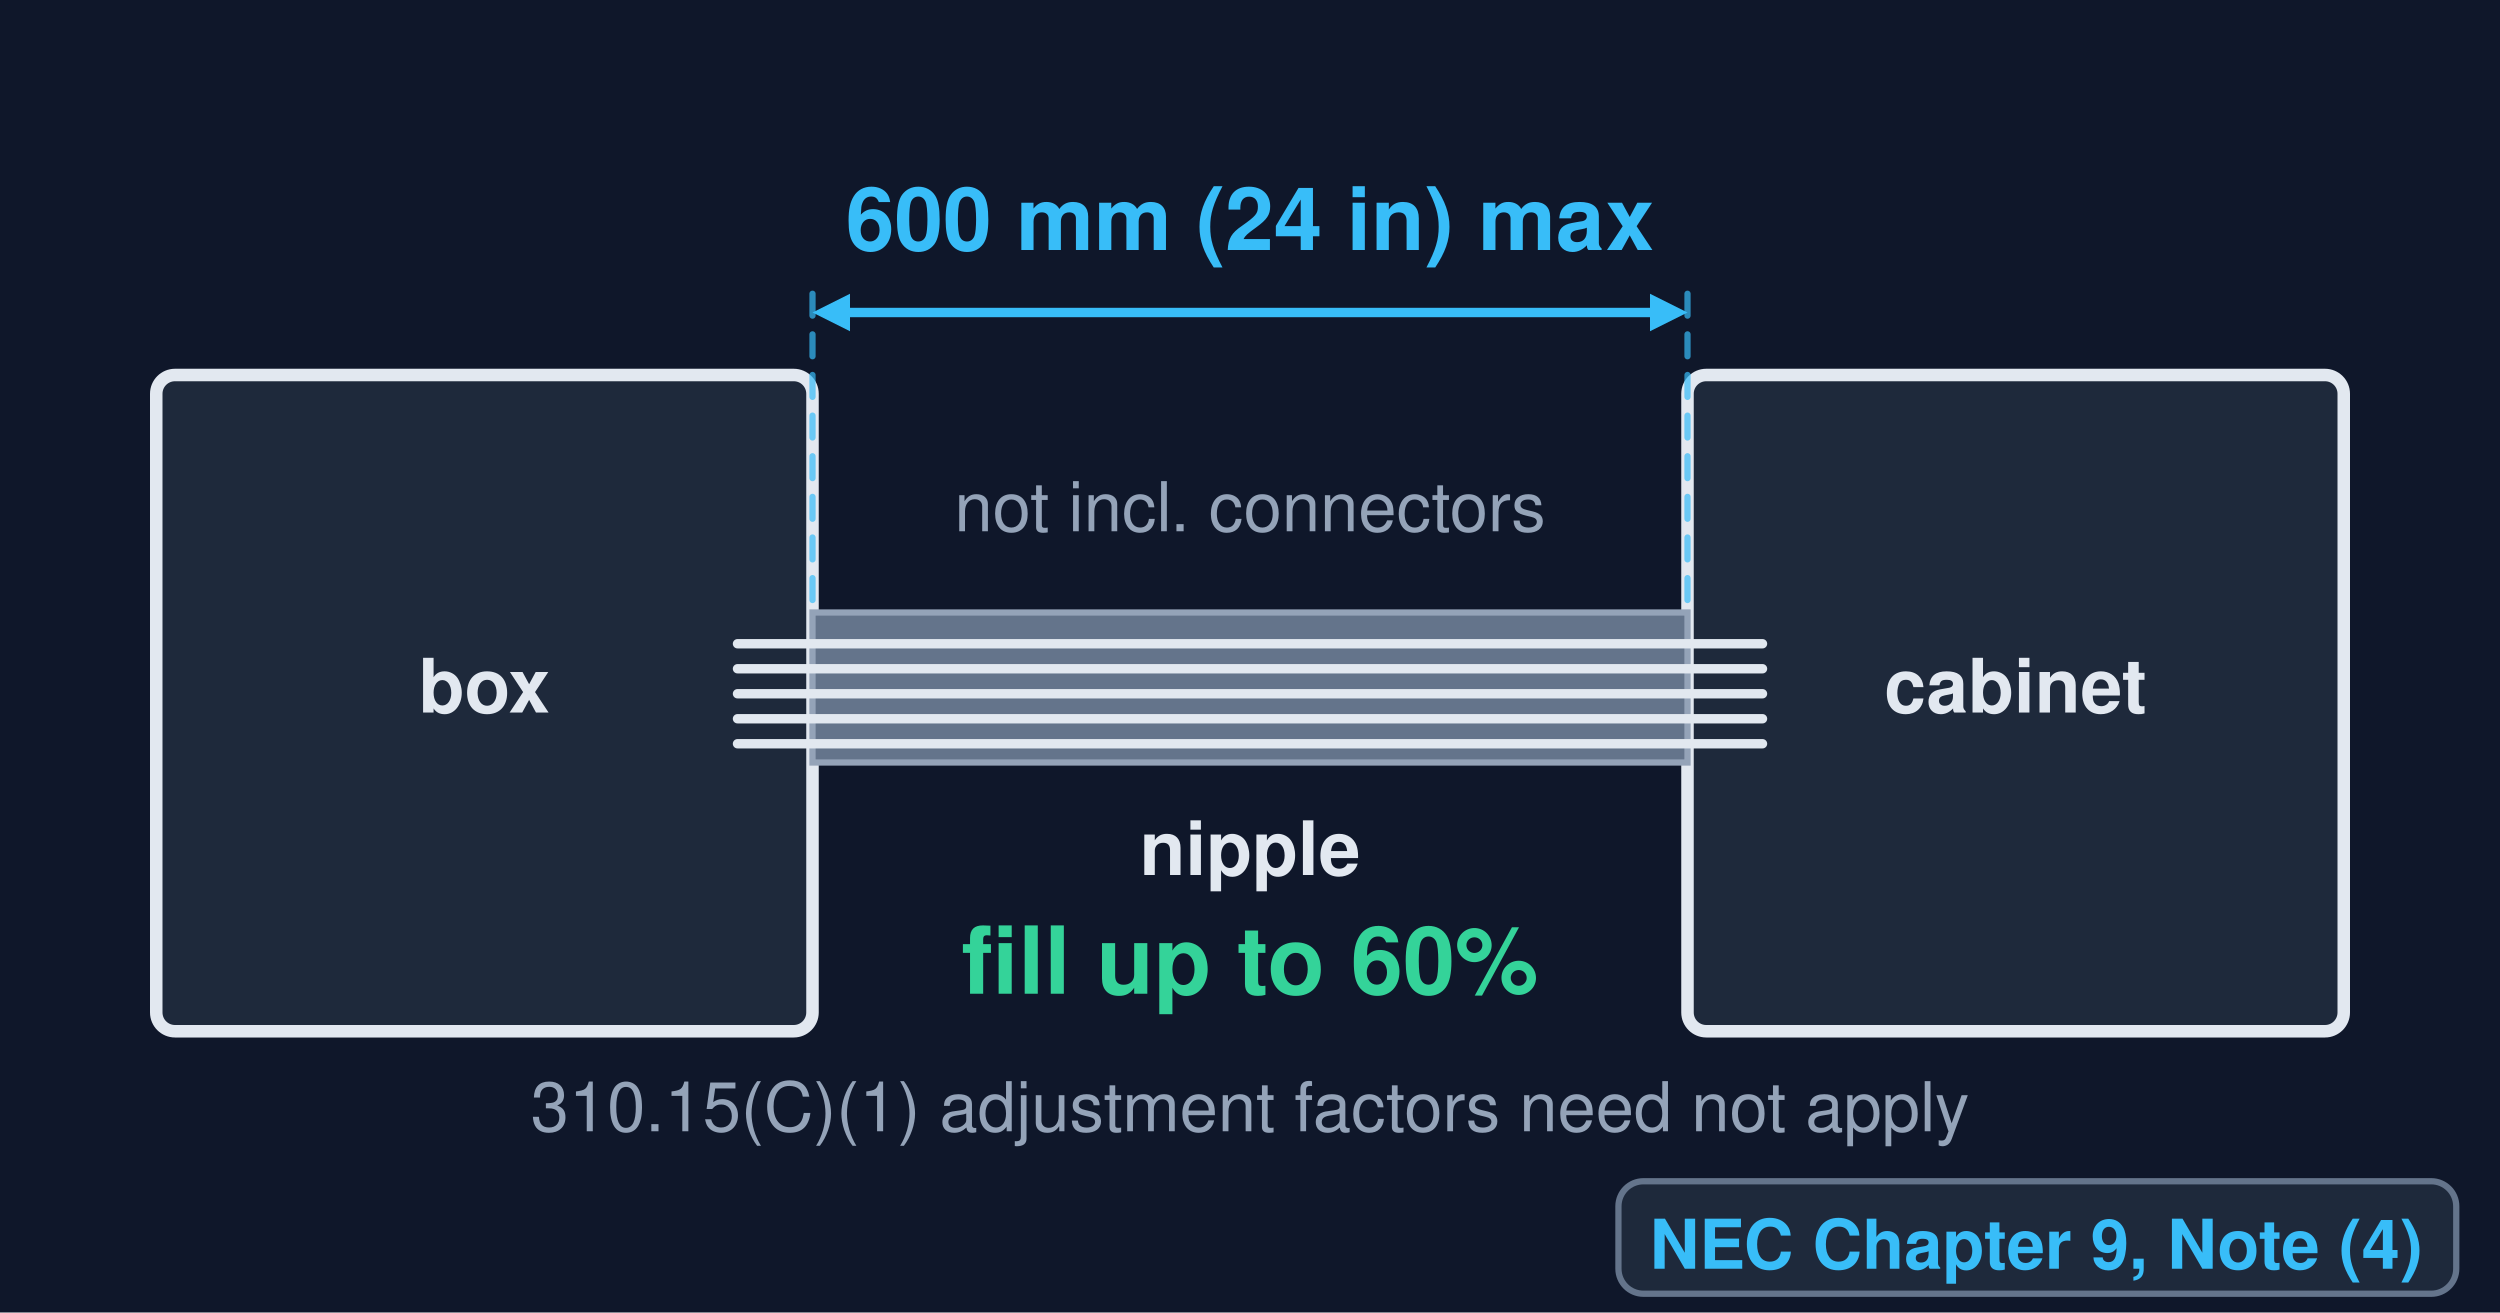
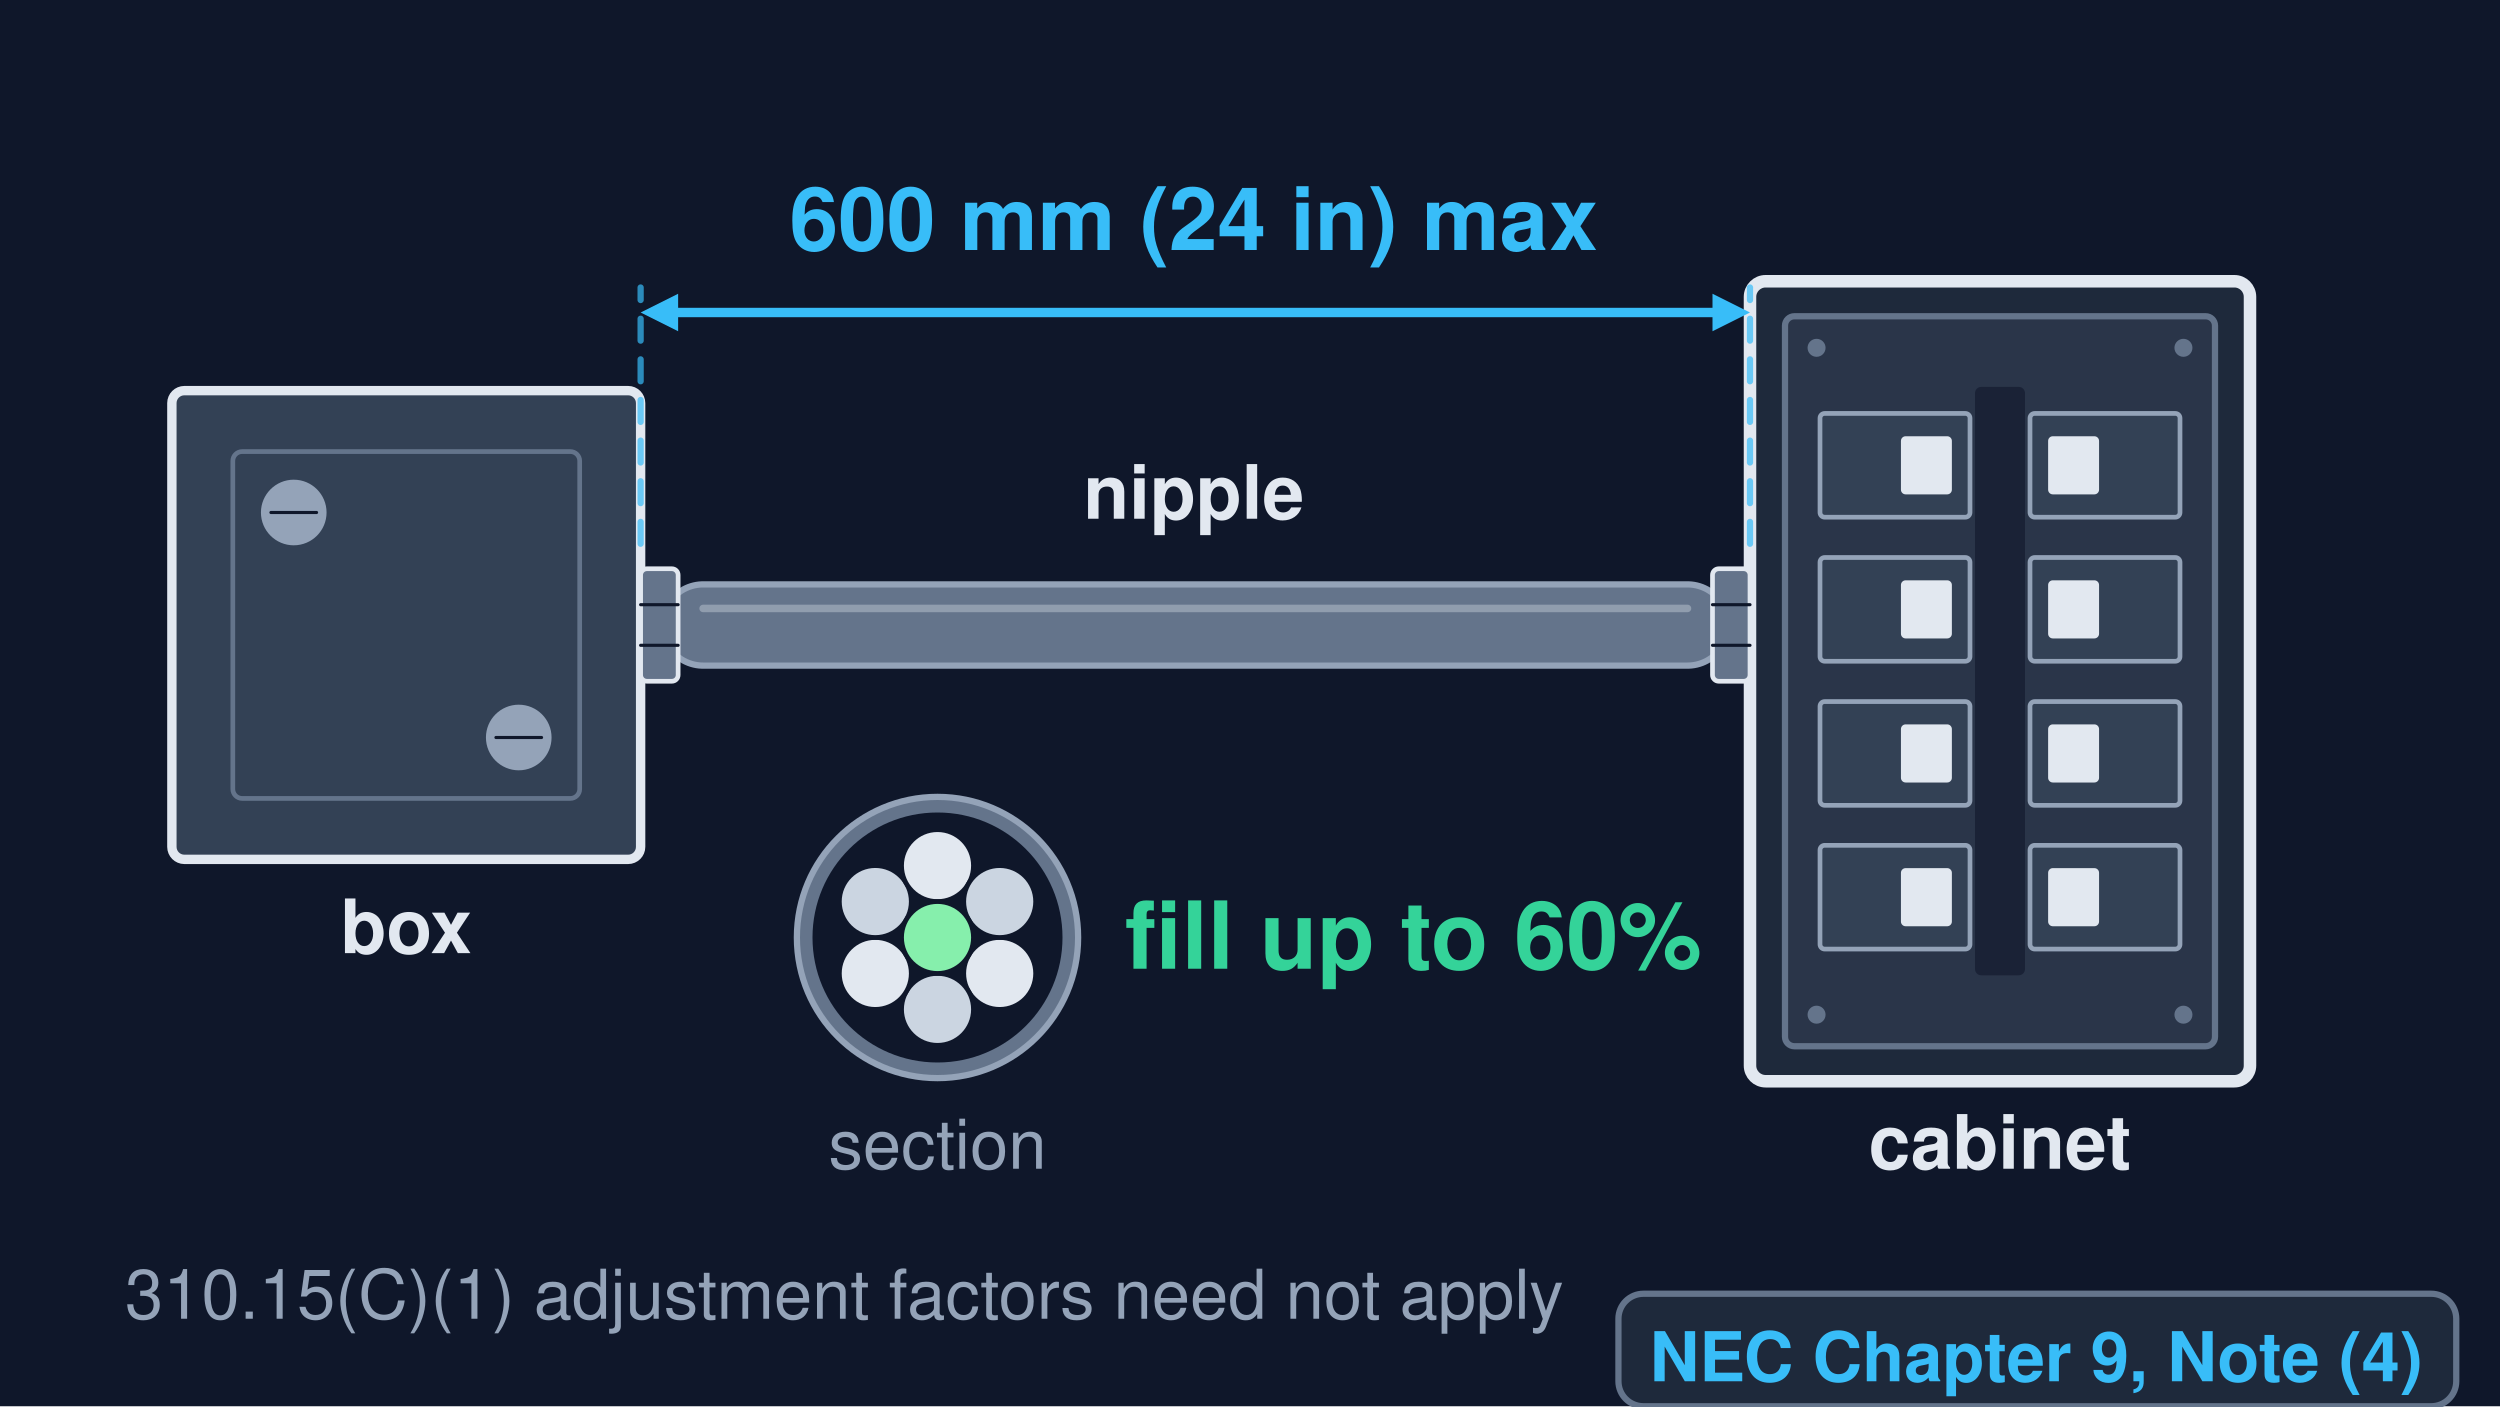
- <svg xmlns="http://www.w3.org/2000/svg" width="800" height="420" viewBox="0 0 800 420">
-   <rect x="0.0" y="0.0" width="800.0" height="420.0" rx="0" fill="#0f172a" fill-opacity="1.0" stroke="none" stroke-width="2" />
-   <rect x="50.0" y="120.0" width="210.0" height="210.0" rx="6" fill="#1e293b" fill-opacity="1.0" stroke="#e2e8f0" stroke-width="4" />
-   <text x="155.0" y="228.0" font-family="Helvetica, Arial, sans-serif" font-size="24" font-weight="bold" fill="#e2e8f0" text-anchor="middle">box</text>
-   <rect x="540.0" y="120.0" width="210.0" height="210.0" rx="6" fill="#1e293b" fill-opacity="1.0" stroke="#e2e8f0" stroke-width="4" />
-   <text x="645.0" y="228.0" font-family="Helvetica, Arial, sans-serif" font-size="24" font-weight="bold" fill="#e2e8f0" text-anchor="middle">cabinet</text>
-   <rect x="260.0" y="196.0" width="280.0" height="48.0" rx="0" fill="#64748b" fill-opacity="1.0" stroke="#94a3b8" stroke-width="2" />
-   <line x1="236.0" y1="206.0" x2="564.0" y2="206.0" stroke="#e2e8f0" stroke-width="3" stroke-linecap="round" stroke-opacity="1.0" />
-   <line x1="236.0" y1="214.0" x2="564.0" y2="214.0" stroke="#e2e8f0" stroke-width="3" stroke-linecap="round" stroke-opacity="1.0" />
-   <line x1="236.0" y1="222.0" x2="564.0" y2="222.0" stroke="#e2e8f0" stroke-width="3" stroke-linecap="round" stroke-opacity="1.0" />
-   <line x1="236.0" y1="230.0" x2="564.0" y2="230.0" stroke="#e2e8f0" stroke-width="3" stroke-linecap="round" stroke-opacity="1.0" />
-   <line x1="236.0" y1="238.0" x2="564.0" y2="238.0" stroke="#e2e8f0" stroke-width="3" stroke-linecap="round" stroke-opacity="1.0" />
-   <line x1="260.0" y1="192.0" x2="260.0" y2="185.0" stroke="#38bdf8" stroke-width="2" stroke-linecap="round" stroke-opacity="0.7" />
-   <line x1="260.0" y1="179.0" x2="260.0" y2="172.0" stroke="#38bdf8" stroke-width="2" stroke-linecap="round" stroke-opacity="0.7" />
-   <line x1="260.0" y1="166.0" x2="260.0" y2="159.0" stroke="#38bdf8" stroke-width="2" stroke-linecap="round" stroke-opacity="0.7" />
-   <line x1="260.0" y1="153.0" x2="260.0" y2="146.0" stroke="#38bdf8" stroke-width="2" stroke-linecap="round" stroke-opacity="0.7" />
-   <line x1="260.0" y1="140.0" x2="260.0" y2="133.0" stroke="#38bdf8" stroke-width="2" stroke-linecap="round" stroke-opacity="0.7" />
-   <line x1="260.0" y1="127.0" x2="260.0" y2="120.0" stroke="#38bdf8" stroke-width="2" stroke-linecap="round" stroke-opacity="0.7" />
-   <line x1="260.0" y1="114.0" x2="260.0" y2="107.0" stroke="#38bdf8" stroke-width="2" stroke-linecap="round" stroke-opacity="0.7" />
-   <line x1="260.0" y1="101.0" x2="260.0" y2="94.0" stroke="#38bdf8" stroke-width="2" stroke-linecap="round" stroke-opacity="0.7" />
-   <line x1="540.0" y1="192.0" x2="540.0" y2="185.0" stroke="#38bdf8" stroke-width="2" stroke-linecap="round" stroke-opacity="0.7" />
-   <line x1="540.0" y1="179.0" x2="540.0" y2="172.0" stroke="#38bdf8" stroke-width="2" stroke-linecap="round" stroke-opacity="0.7" />
-   <line x1="540.0" y1="166.0" x2="540.0" y2="159.0" stroke="#38bdf8" stroke-width="2" stroke-linecap="round" stroke-opacity="0.7" />
-   <line x1="540.0" y1="153.0" x2="540.0" y2="146.0" stroke="#38bdf8" stroke-width="2" stroke-linecap="round" stroke-opacity="0.7" />
-   <line x1="540.0" y1="140.0" x2="540.0" y2="133.0" stroke="#38bdf8" stroke-width="2" stroke-linecap="round" stroke-opacity="0.7" />
-   <line x1="540.0" y1="127.0" x2="540.0" y2="120.0" stroke="#38bdf8" stroke-width="2" stroke-linecap="round" stroke-opacity="0.7" />
-   <line x1="540.0" y1="114.0" x2="540.0" y2="107.0" stroke="#38bdf8" stroke-width="2" stroke-linecap="round" stroke-opacity="0.7" />
-   <line x1="540.0" y1="101.0" x2="540.0" y2="94.0" stroke="#38bdf8" stroke-width="2" stroke-linecap="round" stroke-opacity="0.7" />
-   <line x1="266.0" y1="100.0" x2="534.0" y2="100.0" stroke="#38bdf8" stroke-width="3" stroke-linecap="round" stroke-opacity="1.0" />
-   <polygon points="260.0,100.0 272.0,94.0 272.0,106.0" fill="#38bdf8" fill-opacity="1.0" stroke="none" stroke-width="2" />
-   <polygon points="540.0,100.0 528.0,106.0 528.0,94.0" fill="#38bdf8" fill-opacity="1.0" stroke="none" stroke-width="2" />
-   <text x="400.0" y="80.0" font-family="Helvetica, Arial, sans-serif" font-size="28" font-weight="bold" fill="#38bdf8" text-anchor="middle">600 mm (24 in) max</text>
-   <text x="400.0" y="170.0" font-family="Helvetica, Arial, sans-serif" font-size="22" fill="#94a3b8" text-anchor="middle">not incl. connectors</text>
-   <text x="400.0" y="280.0" font-family="Helvetica, Arial, sans-serif" font-size="24" font-weight="bold" fill="#e2e8f0" text-anchor="middle">nipple</text>
-   <text x="400.0" y="318.0" font-family="Helvetica, Arial, sans-serif" font-size="30" font-weight="bold" fill="#34d399" text-anchor="middle">fill up to 60%</text>
-   <text x="400.0" y="362.0" font-family="Helvetica, Arial, sans-serif" font-size="22" fill="#94a3b8" text-anchor="middle">310.15(C)(1) adjustment factors need not apply</text>
-   <rect x="517.9" y="378.0" width="268.1" height="36.0" rx="8" fill="#1e293b" fill-opacity="1.0" stroke="#64748b" stroke-width="2" />
-   <text x="527.9" y="406.0" font-family="Helvetica, Arial, sans-serif" font-size="22" font-weight="bold" fill="#38bdf8" text-anchor="start">NEC Chapter 9, Note (4)</text>
+ <svg xmlns="http://www.w3.org/2000/svg" width="800" height="450" viewBox="0 0 800 450">
+   <rect x="0.0" y="0.0" width="800.0" height="450.0" rx="0" fill="#0f172a" fill-opacity="1.0" stroke="none" stroke-width="2" />
+   <rect x="55.0" y="125.0" width="150.0" height="150.0" rx="4" fill="#334155" fill-opacity="1.0" stroke="#e2e8f0" stroke-width="3" />
+   <rect x="74.5" y="144.5" width="111.0" height="111.0" rx="3" fill="none" fill-opacity="1.0" stroke="#64748b" stroke-width="1.5" />
+   <circle cx="94.0" cy="164.0" r="10.5" fill="#94a3b8" stroke="none" stroke-width="2" />
+   <line x1="86.7" y1="164.0" x2="101.3" y2="164.0" stroke="#0f172a" stroke-width="1" stroke-linecap="round" stroke-opacity="1.0" />
+   <circle cx="166.0" cy="236.0" r="10.5" fill="#94a3b8" stroke="none" stroke-width="2" />
+   <line x1="158.7" y1="236.0" x2="173.3" y2="236.0" stroke="#0f172a" stroke-width="1" stroke-linecap="round" stroke-opacity="1.0" />
+   <text x="130.0" y="305.0" font-family="Helvetica, Arial, sans-serif" font-size="24" font-weight="bold" fill="#e2e8f0" text-anchor="middle">box</text>
+   <rect x="560.0" y="90.0" width="160.0" height="256.0" rx="5" fill="#1e293b" fill-opacity="1.0" stroke="#e2e8f0" stroke-width="4" />
+   <rect x="571.2" y="101.2" width="137.6" height="233.6" rx="3" fill="#334155" fill-opacity="0.55" stroke="#64748b" stroke-width="2" />
+   <circle cx="581.3" cy="111.3" r="2.88" fill="#64748b" stroke="none" stroke-width="2" />
+   <circle cx="698.7" cy="111.3" r="2.88" fill="#64748b" stroke="none" stroke-width="2" />
+   <circle cx="581.3" cy="324.7" r="2.88" fill="#64748b" stroke="none" stroke-width="2" />
+   <circle cx="698.7" cy="324.7" r="2.88" fill="#64748b" stroke="none" stroke-width="2" />
+   <rect x="632.0" y="123.8" width="16.0" height="188.3" rx="2" fill="#0f172a" fill-opacity="0.6" stroke="none" stroke-width="2" />
+   <rect x="582.4" y="132.3" width="48.0" height="33.2" rx="1.5" fill="#334155" fill-opacity="1.0" stroke="#94a3b8" stroke-width="1.5" />
+   <rect x="608.3" y="139.6" width="16.3" height="18.6" rx="1.5" fill="#e2e8f0" fill-opacity="1.0" stroke="none" stroke-width="2" />
+   <rect x="649.6" y="132.3" width="48.0" height="33.2" rx="1.5" fill="#334155" fill-opacity="1.0" stroke="#94a3b8" stroke-width="1.5" />
+   <rect x="655.4" y="139.6" width="16.3" height="18.6" rx="1.5" fill="#e2e8f0" fill-opacity="1.0" stroke="none" stroke-width="2" />
+   <rect x="582.4" y="178.4" width="48.0" height="33.2" rx="1.5" fill="#334155" fill-opacity="1.0" stroke="#94a3b8" stroke-width="1.5" />
+   <rect x="608.3" y="185.7" width="16.3" height="18.6" rx="1.5" fill="#e2e8f0" fill-opacity="1.0" stroke="none" stroke-width="2" />
+   <rect x="649.6" y="178.4" width="48.0" height="33.2" rx="1.5" fill="#334155" fill-opacity="1.0" stroke="#94a3b8" stroke-width="1.5" />
+   <rect x="655.4" y="185.7" width="16.3" height="18.6" rx="1.5" fill="#e2e8f0" fill-opacity="1.0" stroke="none" stroke-width="2" />
+   <rect x="582.4" y="224.5" width="48.0" height="33.2" rx="1.5" fill="#334155" fill-opacity="1.0" stroke="#94a3b8" stroke-width="1.5" />
+   <rect x="608.3" y="231.8" width="16.3" height="18.6" rx="1.5" fill="#e2e8f0" fill-opacity="1.0" stroke="none" stroke-width="2" />
+   <rect x="649.6" y="224.5" width="48.0" height="33.2" rx="1.5" fill="#334155" fill-opacity="1.0" stroke="#94a3b8" stroke-width="1.5" />
+   <rect x="655.4" y="231.8" width="16.3" height="18.6" rx="1.5" fill="#e2e8f0" fill-opacity="1.0" stroke="none" stroke-width="2" />
+   <rect x="582.4" y="270.5" width="48.0" height="33.2" rx="1.5" fill="#334155" fill-opacity="1.0" stroke="#94a3b8" stroke-width="1.5" />
+   <rect x="608.3" y="277.8" width="16.3" height="18.6" rx="1.5" fill="#e2e8f0" fill-opacity="1.0" stroke="none" stroke-width="2" />
+   <rect x="649.6" y="270.5" width="48.0" height="33.2" rx="1.5" fill="#334155" fill-opacity="1.0" stroke="#94a3b8" stroke-width="1.5" />
+   <rect x="655.4" y="277.8" width="16.3" height="18.6" rx="1.5" fill="#e2e8f0" fill-opacity="1.0" stroke="none" stroke-width="2" />
+   <text x="640.0" y="374.0" font-family="Helvetica, Arial, sans-serif" font-size="24" font-weight="bold" fill="#e2e8f0" text-anchor="middle">cabinet</text>
+   <line x1="225.0" y1="200.0" x2="540.0" y2="200.0" stroke="#94a3b8" stroke-width="28" stroke-linecap="round" stroke-opacity="1.0" />
+   <line x1="225.0" y1="200.0" x2="540.0" y2="200.0" stroke="#64748b" stroke-width="24" stroke-linecap="round" stroke-opacity="1.0" />
+   <line x1="225.0" y1="194.7" x2="540.0" y2="194.7" stroke="#e2e8f0" stroke-width="2.4" stroke-linecap="round" stroke-opacity="0.35" />
+   <rect x="205.0" y="182.0" width="12.0" height="36.0" rx="2" fill="#64748b" fill-opacity="1.0" stroke="#e2e8f0" stroke-width="1.5" />
+   <line x1="205.0" y1="193.5" x2="217.0" y2="193.5" stroke="#0f172a" stroke-width="1" stroke-linecap="round" stroke-opacity="1.0" />
+   <line x1="205.0" y1="206.5" x2="217.0" y2="206.5" stroke="#0f172a" stroke-width="1" stroke-linecap="round" stroke-opacity="1.0" />
+   <rect x="548.0" y="182.0" width="12.0" height="36.0" rx="2" fill="#64748b" fill-opacity="1.0" stroke="#e2e8f0" stroke-width="1.5" />
+   <line x1="548.0" y1="193.5" x2="560.0" y2="193.5" stroke="#0f172a" stroke-width="1" stroke-linecap="round" stroke-opacity="1.0" />
+   <line x1="548.0" y1="206.5" x2="560.0" y2="206.5" stroke="#0f172a" stroke-width="1" stroke-linecap="round" stroke-opacity="1.0" />
+   <line x1="205.0" y1="174.0" x2="205.0" y2="167.0" stroke="#38bdf8" stroke-width="2" stroke-linecap="round" stroke-opacity="0.7" />
+   <line x1="205.0" y1="161.0" x2="205.0" y2="154.0" stroke="#38bdf8" stroke-width="2" stroke-linecap="round" stroke-opacity="0.7" />
+   <line x1="205.0" y1="148.0" x2="205.0" y2="141.0" stroke="#38bdf8" stroke-width="2" stroke-linecap="round" stroke-opacity="0.7" />
+   <line x1="205.0" y1="135.0" x2="205.0" y2="128.0" stroke="#38bdf8" stroke-width="2" stroke-linecap="round" stroke-opacity="0.7" />
+   <line x1="205.0" y1="122.0" x2="205.0" y2="115.0" stroke="#38bdf8" stroke-width="2" stroke-linecap="round" stroke-opacity="0.7" />
+   <line x1="205.0" y1="109.0" x2="205.0" y2="102.0" stroke="#38bdf8" stroke-width="2" stroke-linecap="round" stroke-opacity="0.7" />
+   <line x1="205.0" y1="96.0" x2="205.0" y2="92.0" stroke="#38bdf8" stroke-width="2" stroke-linecap="round" stroke-opacity="0.7" />
+   <line x1="560.0" y1="174.0" x2="560.0" y2="167.0" stroke="#38bdf8" stroke-width="2" stroke-linecap="round" stroke-opacity="0.7" />
+   <line x1="560.0" y1="161.0" x2="560.0" y2="154.0" stroke="#38bdf8" stroke-width="2" stroke-linecap="round" stroke-opacity="0.7" />
+   <line x1="560.0" y1="148.0" x2="560.0" y2="141.0" stroke="#38bdf8" stroke-width="2" stroke-linecap="round" stroke-opacity="0.7" />
+   <line x1="560.0" y1="135.0" x2="560.0" y2="128.0" stroke="#38bdf8" stroke-width="2" stroke-linecap="round" stroke-opacity="0.7" />
+   <line x1="560.0" y1="122.0" x2="560.0" y2="115.0" stroke="#38bdf8" stroke-width="2" stroke-linecap="round" stroke-opacity="0.7" />
+   <line x1="560.0" y1="109.0" x2="560.0" y2="102.0" stroke="#38bdf8" stroke-width="2" stroke-linecap="round" stroke-opacity="0.7" />
+   <line x1="560.0" y1="96.0" x2="560.0" y2="92.0" stroke="#38bdf8" stroke-width="2" stroke-linecap="round" stroke-opacity="0.7" />
+   <line x1="211.0" y1="100.0" x2="554.0" y2="100.0" stroke="#38bdf8" stroke-width="3" stroke-linecap="round" stroke-opacity="1.0" />
+   <polygon points="205.0,100.0 217.0,94.0 217.0,106.0" fill="#38bdf8" fill-opacity="1.0" stroke="none" stroke-width="2" />
+   <polygon points="560.0,100.0 548.0,106.0 548.0,94.0" fill="#38bdf8" fill-opacity="1.0" stroke="none" stroke-width="2" />
+   <text x="382.0" y="80.0" font-family="Helvetica, Arial, sans-serif" font-size="28" font-weight="bold" fill="#38bdf8" text-anchor="middle">600 mm (24 in) max</text>
+   <text x="382.0" y="166.0" font-family="Helvetica, Arial, sans-serif" font-size="24" font-weight="bold" fill="#e2e8f0" text-anchor="middle">nipple</text>
+   <circle cx="300.0" cy="300.0" r="45" fill="#64748b" stroke="#94a3b8" stroke-width="2" />
+   <circle cx="300.0" cy="300.0" r="40" fill="#0f172a" stroke="none" stroke-width="2" />
+   <circle cx="319.9" cy="311.5" r="11.5" fill="#e2e8f0" stroke="#0f172a" stroke-width="1.5" />
+   <circle cx="300.0" cy="323.0" r="11.5" fill="#cbd5e1" stroke="#0f172a" stroke-width="1.5" />
+   <circle cx="280.1" cy="311.5" r="11.5" fill="#e2e8f0" stroke="#0f172a" stroke-width="1.5" />
+   <circle cx="280.1" cy="288.5" r="11.5" fill="#cbd5e1" stroke="#0f172a" stroke-width="1.5" />
+   <circle cx="300.0" cy="277.0" r="11.5" fill="#e2e8f0" stroke="#0f172a" stroke-width="1.5" />
+   <circle cx="319.9" cy="288.5" r="11.5" fill="#cbd5e1" stroke="#0f172a" stroke-width="1.5" />
+   <circle cx="300.0" cy="300.0" r="11.5" fill="#86efac" stroke="#0f172a" stroke-width="1.5" />
+   <text x="300.0" y="374.0" font-family="Helvetica, Arial, sans-serif" font-size="22" fill="#94a3b8" text-anchor="middle">section</text>
+   <text x="360.0" y="310.0" font-family="Helvetica, Arial, sans-serif" font-size="30" font-weight="bold" fill="#34d399" text-anchor="start">fill up to 60%</text>
+   <text x="40.0" y="422.0" font-family="Helvetica, Arial, sans-serif" font-size="22" fill="#94a3b8" text-anchor="start">310.15(C)(1) adjustment factors need not apply</text>
+   <rect x="517.9" y="414.0" width="268.1" height="36.0" rx="8" fill="#1e293b" fill-opacity="1.0" stroke="#64748b" stroke-width="2" />
+   <text x="527.9" y="442.0" font-family="Helvetica, Arial, sans-serif" font-size="22" font-weight="bold" fill="#38bdf8" text-anchor="start">NEC Chapter 9, Note (4)</text>
</svg>
